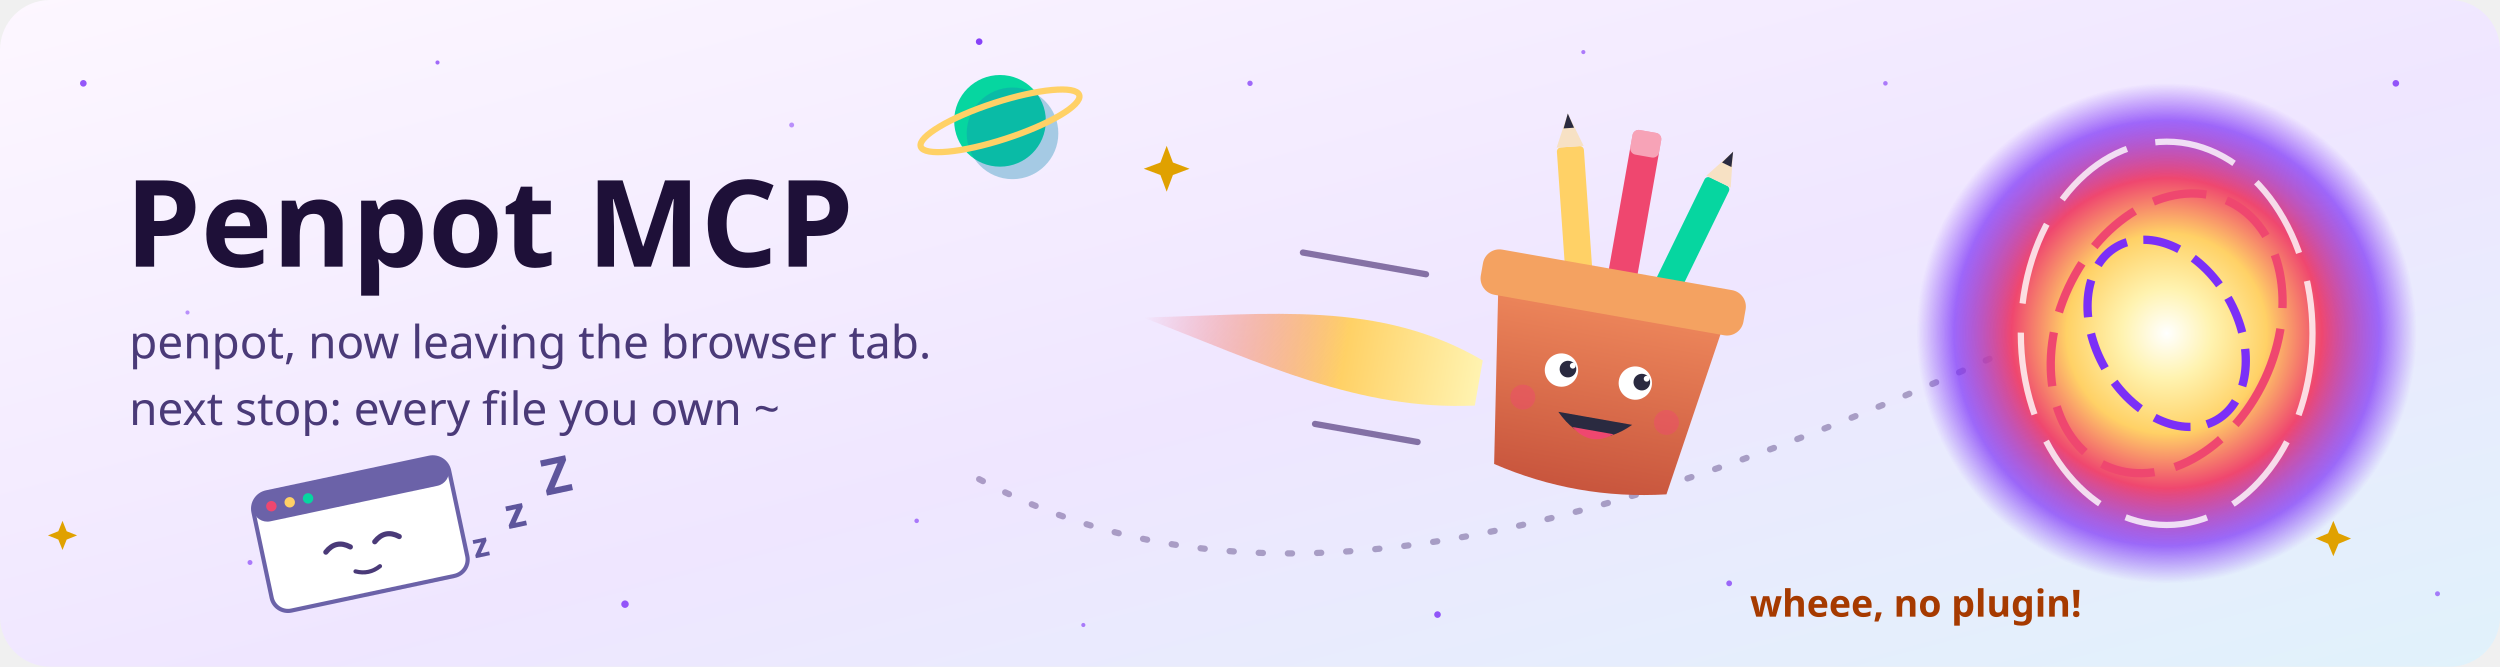
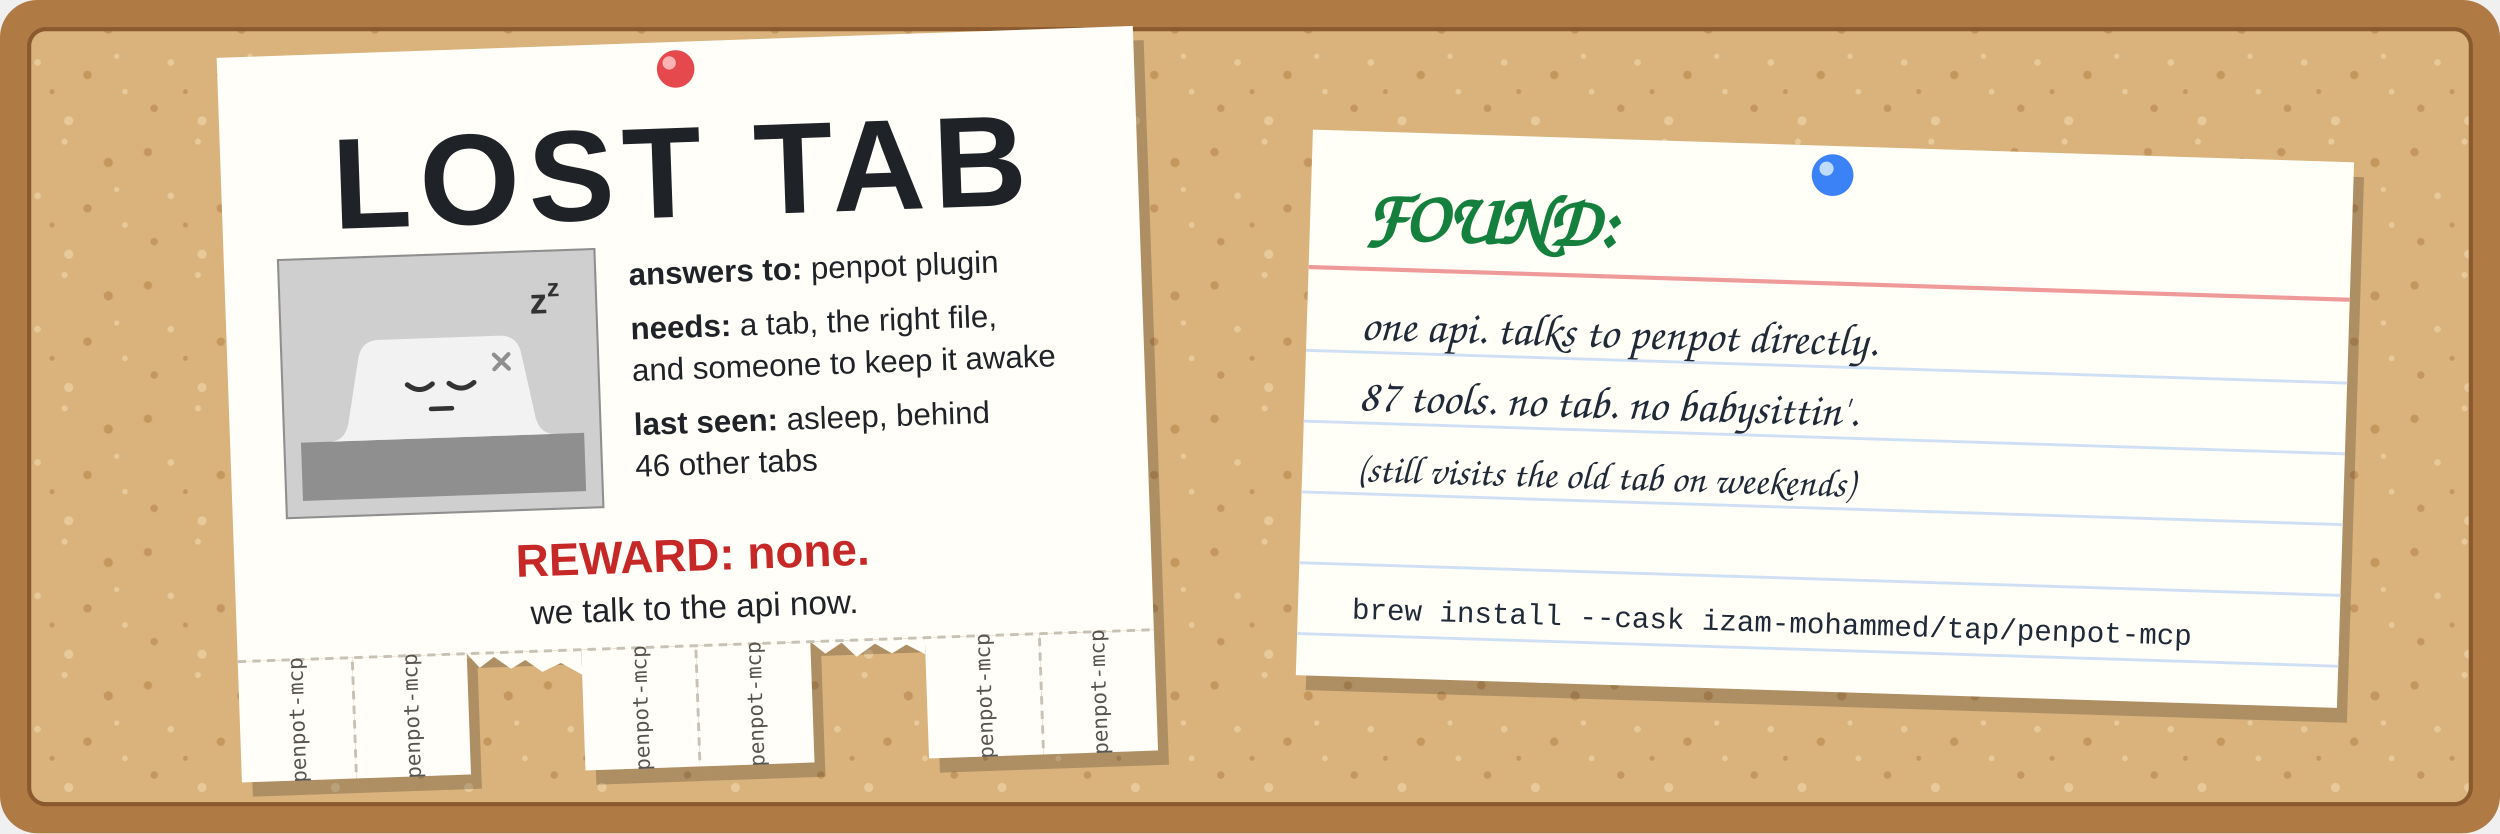
- <svg xmlns="http://www.w3.org/2000/svg" viewBox="0 0 1200 320" width="1200" height="320" role="img" aria-labelledby="t d">
+ <svg xmlns="http://www.w3.org/2000/svg" viewBox="0 0 1200 400" width="1200" height="400" role="img" aria-labelledby="t d">
  <defs>
-     <linearGradient id="sky" x1="0" y1="0" x2="1" y2="1">
-       <stop offset="0" stop-color="#fdf7ff" />
-       <stop offset="0.55" stop-color="#efe6ff" />
-       <stop offset="1" stop-color="#e0f2fb" />
-     </linearGradient>
-     <radialGradient id="portal" cx="0.5" cy="0.5" r="0.5">
-       <stop offset="0" stop-color="#ffffff" />
-       <stop offset="0.18" stop-color="#fff3b0" />
-       <stop offset="0.4" stop-color="#ffd166" />
-       <stop offset="0.62" stop-color="#ef476f" />
-       <stop offset="0.85" stop-color="#7b2ff7" stop-opacity="0.7" />
-       <stop offset="1" stop-color="#7b2ff7" stop-opacity="0" />
-     </radialGradient>
-     <linearGradient id="flame" x1="1" y1="0" x2="0" y2="0">
-       <stop offset="0" stop-color="#fff3b0" />
-       <stop offset="0.4" stop-color="#ffd166" />
-       <stop offset="1" stop-color="#ef476f" stop-opacity="0" />
-     </linearGradient>
-     <linearGradient id="pot" x1="0" y1="0" x2="0" y2="1">
-       <stop offset="0" stop-color="#f08a5d" />
-       <stop offset="1" stop-color="#c8553d" />
-     </linearGradient>
+     <pattern id="cork" width="64" height="64" patternUnits="userSpaceOnUse">
+       <rect width="64" height="64" fill="#d9b27c" />
+       <circle cx="7" cy="9" r="2" fill="#c4975f" />
+       <circle cx="31" cy="4" r="1.5" fill="#e8c999" />
+       <circle cx="52" cy="14" r="2.2" fill="#c4975f" />
+       <circle cx="18" cy="30" r="1.6" fill="#e8c999" />
+       <circle cx="42" cy="36" r="2" fill="#c4975f" />
+       <circle cx="60" cy="44" r="1.4" fill="#e8c999" />
+       <circle cx="10" cy="52" r="1.8" fill="#c4975f" />
+       <circle cx="33" cy="58" r="2.2" fill="#e8c999" />
+       <circle cx="25" cy="44" r="1.2" fill="#c4975f" />
+       <circle cx="56" cy="27" r="1.3" fill="#e8c999" />
+     </pattern>
+     <g id="sheet">
+       <rect width="440" height="290" />
+       <rect x="0" y="290" width="55" height="58" />
+       <rect x="55" y="290" width="55" height="58" />
+       <rect x="165" y="290" width="55" height="58" />
+       <rect x="220" y="290" width="55" height="58" />
+       <rect x="330" y="290" width="55" height="58" />
+       <rect x="385" y="290" width="55" height="58" />
+     </g>
  </defs>
-   <rect width="1200" height="320" rx="24" fill="url(#sky)" />
-   <g fill="#7b2ff7">
-     <circle cx="40" cy="40" r="1.6" opacity="0.8" />
-     <circle cx="120" cy="270" r="1.2" opacity="0.6" />
-     <circle cx="210" cy="30" r="1" opacity="0.7" />
-     <circle cx="300" cy="290" r="1.8" opacity="0.8" />
-     <circle cx="380" cy="60" r="1.2" opacity="0.5" />
-     <circle cx="470" cy="20" r="1.6" opacity="0.9" />
-     <circle cx="520" cy="300" r="1" opacity="0.6" />
-     <circle cx="600" cy="40" r="1.3" opacity="0.7" />
-     <circle cx="690" cy="295" r="1.6" opacity="0.8" />
-     <circle cx="760" cy="25" r="1" opacity="0.6" />
-     <circle cx="830" cy="280" r="1.4" opacity="0.7" />
-     <circle cx="905" cy="40" r="1.1" opacity="0.6" />
-     <circle cx="1150" cy="40" r="1.6" opacity="0.8" />
-     <circle cx="1170" cy="285" r="1.2" opacity="0.6" />
-     <circle cx="90" cy="150" r="1" opacity="0.5" />
-     <circle cx="440" cy="250" r="1.1" opacity="0.6" />
+   <rect width="1200" height="400" rx="18" fill="#b07a45" />
+   <rect x="14" y="14" width="1172" height="372" rx="8" fill="url(#cork)" stroke="#8a5a2e" stroke-width="2" />
+   <g transform="translate(110 20) rotate(-2 220 176)">
+     <use href="#sheet" transform="translate(5 7)" fill="#000000" fill-opacity="0.20" />
+     <use href="#sheet" fill="#fffef9" />
+     <path d="M110 290 l6 7 l7 -5 l8 6 l7 -4 l8 6 l9 -4 l10 6 v-12z M275 290 l7 6 l8 -5 l7 7 l9 -6 l8 5 l7 -4 l9 5 v-8z" fill="#fffef9" />
+     <g stroke="#c8c2b4" stroke-width="1.4" stroke-dasharray="4 3">
+       <line x1="0" y1="290" x2="440" y2="290" />
+       <line x1="55" y1="292" x2="55" y2="348" />
+       <line x1="220" y1="292" x2="220" y2="348" />
+       <line x1="385" y1="292" x2="385" y2="348" />
+     </g>
+     <g font-family="ui-monospace, SFMono-Regular, Menlo, Consolas, monospace" font-size="10" fill="#57534e" text-anchor="middle">
+       <text transform="translate(31 319) rotate(-90)">penpot-mcp</text>
+       <text transform="translate(86 319) rotate(-90)">penpot-mcp</text>
+       <text transform="translate(196 319) rotate(-90)">penpot-mcp</text>
+       <text transform="translate(251 319) rotate(-90)">penpot-mcp</text>
+       <text transform="translate(361 319) rotate(-90)">penpot-mcp</text>
+       <text transform="translate(416 319) rotate(-90)">penpot-mcp</text>
+     </g>
+     <text x="220" y="84" text-anchor="middle" font-family="'Arial Black', 'Helvetica Neue', Arial, sans-serif" font-weight="900" font-size="62" letter-spacing="4" fill="#1f2328">LOST TAB</text>
+     <rect x="26" y="98" width="152" height="124" fill="#cfcfcf" stroke="#8f8f8f" />
+     <rect x="34" y="186" width="136" height="28" fill="#8f8f8f" />
+     <path d="M48 186 q7 0 9 -8 l6 -32 q2 -8 10 -8 h58 q8 0 10 8 l6 32 q2 8 9 8 z" fill="#f2f2f2" />
+     <path d="M86 160 q6 5 12 0 M106 160 q6 5 12 0" fill="none" stroke="#333333" stroke-width="2.4" stroke-linecap="round" />
+     <path d="M97 172 h10" stroke="#333333" stroke-width="2.2" stroke-linecap="round" />
+     <path d="M128 147 l7 7 M135 147 l-7 7" stroke="#8f8f8f" stroke-width="2" stroke-linecap="round" />
+     <text x="146" y="128" font-family="'Helvetica Neue', Arial, sans-serif" font-weight="700" font-size="17" fill="#333333">z<tspan font-size="12" dy="-8">z</tspan>
+     </text>
+     <g font-family="'Helvetica Neue', Arial, sans-serif" font-size="15" fill="#1f2328">
+       <text x="194" y="116">
+         <tspan font-weight="700">answers to:</tspan> penpot plugin</text>
+       <text x="194" y="142">
+         <tspan font-weight="700">needs:</tspan> a tab, the right file,</text>
+       <text x="194" y="162">and someone to keep it awake</text>
+       <text x="194" y="188">
+         <tspan font-weight="700">last seen:</tspan> asleep, behind</text>
+       <text x="194" y="208">46 other tabs</text>
+     </g>
+     <text x="220" y="254" text-anchor="middle" font-family="'Arial Black', 'Helvetica Neue', Arial, sans-serif" font-weight="900" font-size="22" fill="#c62828">REWARD: none.</text>
+     <text x="220" y="277" text-anchor="middle" font-family="'Helvetica Neue', Arial, sans-serif" font-size="16" fill="#1f2328">we talk to the api now.</text>
+     <circle cx="220" cy="13" r="9" fill="#e5484d" />
+     <circle cx="217" cy="10" r="3.2" fill="#ffb3b5" />
  </g>
-   <g fill="#e0a100">
-     <path d="M560 70 l3 8 8 3 -8 3 -3 8 -3 -8 -8 -3 8 -3z" />
-     <path d="M1120 250 l2.5 6 6 2.5 -6 2.5 -2.5 6 -2.5 -6 -6 -2.5 6 -2.5z" />
-     <path d="M30 250 l2 5 5 2 -5 2 -2 5 -2 -5 -5 -2 5 -2z" />
+   <g transform="translate(626 70) rotate(1.8 250 130)">
+     <rect x="5" y="7" width="500" height="262" fill="#000000" fill-opacity="0.20" />
+     <rect width="500" height="262" fill="#fffef7" />
+     <line x1="0" y1="66" x2="500" y2="66" stroke="#ef9a9a" stroke-width="2" />
+     <g stroke="#cfe0f5" stroke-width="1.4">
+       <line x1="0" y1="106" x2="500" y2="106" />
+       <line x1="0" y1="140" x2="500" y2="140" />
+       <line x1="0" y1="174" x2="500" y2="174" />
+       <line x1="0" y1="208" x2="500" y2="208" />
+       <line x1="0" y1="242" x2="500" y2="242" />
+     </g>
+     <g font-family="'Bradley Hand', 'Segoe Print', 'Chalkboard SE', 'Comic Sans MS', cursive" fill="#1f2937">
+       <text x="26" y="52" font-size="34" font-weight="700" fill="#15803d">FOUND:</text>
+       <text x="26" y="100" font-size="22">one api. talks to penpot directly.</text>
+       <text x="26" y="134" font-size="22">87 tools. no tab. no babysittin'.</text>
+       <text x="26" y="168" font-size="19">(still visits the old tab on weekends)</text>
+     </g>
+     <text x="26" y="234" font-family="ui-monospace, SFMono-Regular, Menlo, Consolas, 'Liberation Mono', monospace" font-size="14" fill="#1f2937">brew install --cask izam-mohammed/tap/penpot-mcp</text>
+     <circle cx="250" cy="14" r="10" fill="#3b82f6" />
+     <circle cx="247" cy="11" r="3.4" fill="#bfdbfe" />
  </g>
-   <g transform="translate(480 58)">
-     <circle r="22" fill="#06d6a0" />
-     <circle r="22" fill="#118ab2" opacity="0.35" transform="translate(6 6)" />
-     <ellipse rx="40" ry="9" fill="none" stroke="#ffd166" stroke-width="3" transform="rotate(-18)" />
-   </g>
-   <text x="60" y="128" font-family="ui-rounded, 'SF Pro Rounded', 'Segoe UI', system-ui, sans-serif" font-size="58" font-weight="800" fill="#1e1038">Penpot MCP</text>
-   <text x="62" y="172" font-family="ui-rounded, 'SF Pro Rounded', 'Segoe UI', system-ui, sans-serif" font-size="22" fill="#4a3a78">penpot, now leaving the browser tab.</text>
-   <text x="62" y="204" font-family="ui-rounded, 'SF Pro Rounded', 'Segoe UI', system-ui, sans-serif" font-size="22" fill="#4a3a78">next stop: every file you own ~</text>
-   <g transform="translate(120 238) rotate(-12)">
-     <rect x="0" y="0" width="96" height="58" rx="8" fill="#ffffff" stroke="#6b62a8" stroke-width="2" />
-     <rect x="0" y="0" width="96" height="14" rx="7" fill="#6b62a8" />
-     <circle cx="9" cy="7" r="2.5" fill="#ef476f" />
-     <circle cx="18" cy="7" r="2.5" fill="#ffd166" />
-     <circle cx="27" cy="7" r="2.5" fill="#06d6a0" />
-     <path d="M30 34 q6 -5 12 0 M54 34 q6 -5 12 0" fill="none" stroke="#4a3a78" stroke-width="2.5" stroke-linecap="round" />
-     <path d="M42 46 q6 3 12 0" fill="none" stroke="#4a3a78" stroke-width="2" stroke-linecap="round" />
-   </g>
-   <text x="228" y="268" font-family="ui-rounded, system-ui, sans-serif" font-size="16" font-weight="700" fill="#5e559c" transform="rotate(-12 228 268)">z</text>
-   <text x="244" y="254" font-family="ui-rounded, system-ui, sans-serif" font-size="20" font-weight="700" fill="#5e559c" transform="rotate(-12 244 254)">z</text>
-   <text x="262" y="238" font-family="ui-rounded, system-ui, sans-serif" font-size="24" font-weight="700" fill="#5e559c" transform="rotate(-12 262 238)">Z</text>
-   <path d="M470 230 C 600 300, 760 260, 960 170" fill="none" stroke="#2d0f5c" stroke-opacity="0.35" stroke-width="3" stroke-dasharray="2 12" stroke-linecap="round" />
-   <g transform="translate(1040 160)">
-     <circle r="120" fill="url(#portal)" />
-     <ellipse rx="70" ry="92" fill="none" stroke="#ffffff" stroke-opacity="0.8" stroke-width="3" stroke-dasharray="40 14" />
-     <ellipse rx="52" ry="70" fill="none" stroke="#ef476f" stroke-width="4" stroke-dasharray="26 10" transform="rotate(25)" />
-     <ellipse rx="34" ry="48" fill="none" stroke="#7b2ff7" stroke-width="4" stroke-dasharray="18 8" transform="rotate(-30)" />
-   </g>
-   <g transform="translate(770 165) rotate(10)">
-     <path d="M-56 18 C -110 -2, -160 14, -220 26 C -160 38, -110 52, -56 40 Z" fill="url(#flame)" />
-     <g stroke="#2d0f5c" stroke-opacity="0.55" stroke-width="3" stroke-linecap="round">
-       <line x1="-90" y1="-18" x2="-150" y2="-18" />
-       <line x1="-80" y1="62" x2="-130" y2="62" />
-     </g>
-     <g transform="rotate(-14 -18 -30)">
-       <rect x="-24" y="-92" width="13" height="66" rx="2" fill="#ffd166" />
-       <path d="M-24 -92 l6.5 -16 6.5 16z" fill="#f7e1c4" />
-       <path d="M-20 -101 l2.5 -7 2.5 7z" fill="#2a2a40" />
-     </g>
-     <g>
-       <rect x="-4" y="-104" width="14" height="78" rx="3" fill="#ef476f" />
-       <rect x="-4" y="-104" width="14" height="12" rx="3" fill="#ffffff" opacity="0.5" />
-     </g>
-     <g transform="rotate(16 26 -30)">
-       <rect x="18" y="-88" width="13" height="62" rx="2" fill="#06d6a0" />
-       <path d="M18 -88 l6.5 -16 6.5 16z" fill="#f7e1c4" />
-       <path d="M22 -97 l2.5 -7 2.5 7z" fill="#2a2a40" />
-     </g>
-     <path d="M-56 -26 L 56 -26 L 42 66 Q 0 76 -42 66 Z" fill="url(#pot)" />
-     <rect x="-64" y="-36" width="128" height="22" rx="8" fill="#f4a261" />
-     <circle cx="-18" cy="16" r="8" fill="#ffffff" />
-     <circle cx="18" cy="16" r="8" fill="#ffffff" />
-     <circle cx="-15" cy="15" r="4" fill="#2a2a40" />
-     <circle cx="21" cy="15" r="4" fill="#2a2a40" />
-     <circle cx="-13" cy="13" r="1.4" fill="#ffffff" />
-     <circle cx="23" cy="13" r="1.4" fill="#ffffff" />
-     <path d="M-16 36 Q 2 54 20 36" fill="#2a2a40" />
-     <path d="M-8 42 Q 2 50 12 42" fill="#ef476f" />
-     <circle cx="-34" cy="32" r="6" fill="#ef476f" opacity="0.45" />
-     <circle cx="36" cy="32" r="6" fill="#ef476f" opacity="0.45" />
-   </g>
-   <text x="840" y="296" font-family="ui-rounded, 'SF Pro Rounded', 'Segoe UI', system-ui, sans-serif" font-size="18" font-weight="700" fill="#a63a00">wheee, no plugin!</text>
</svg>
